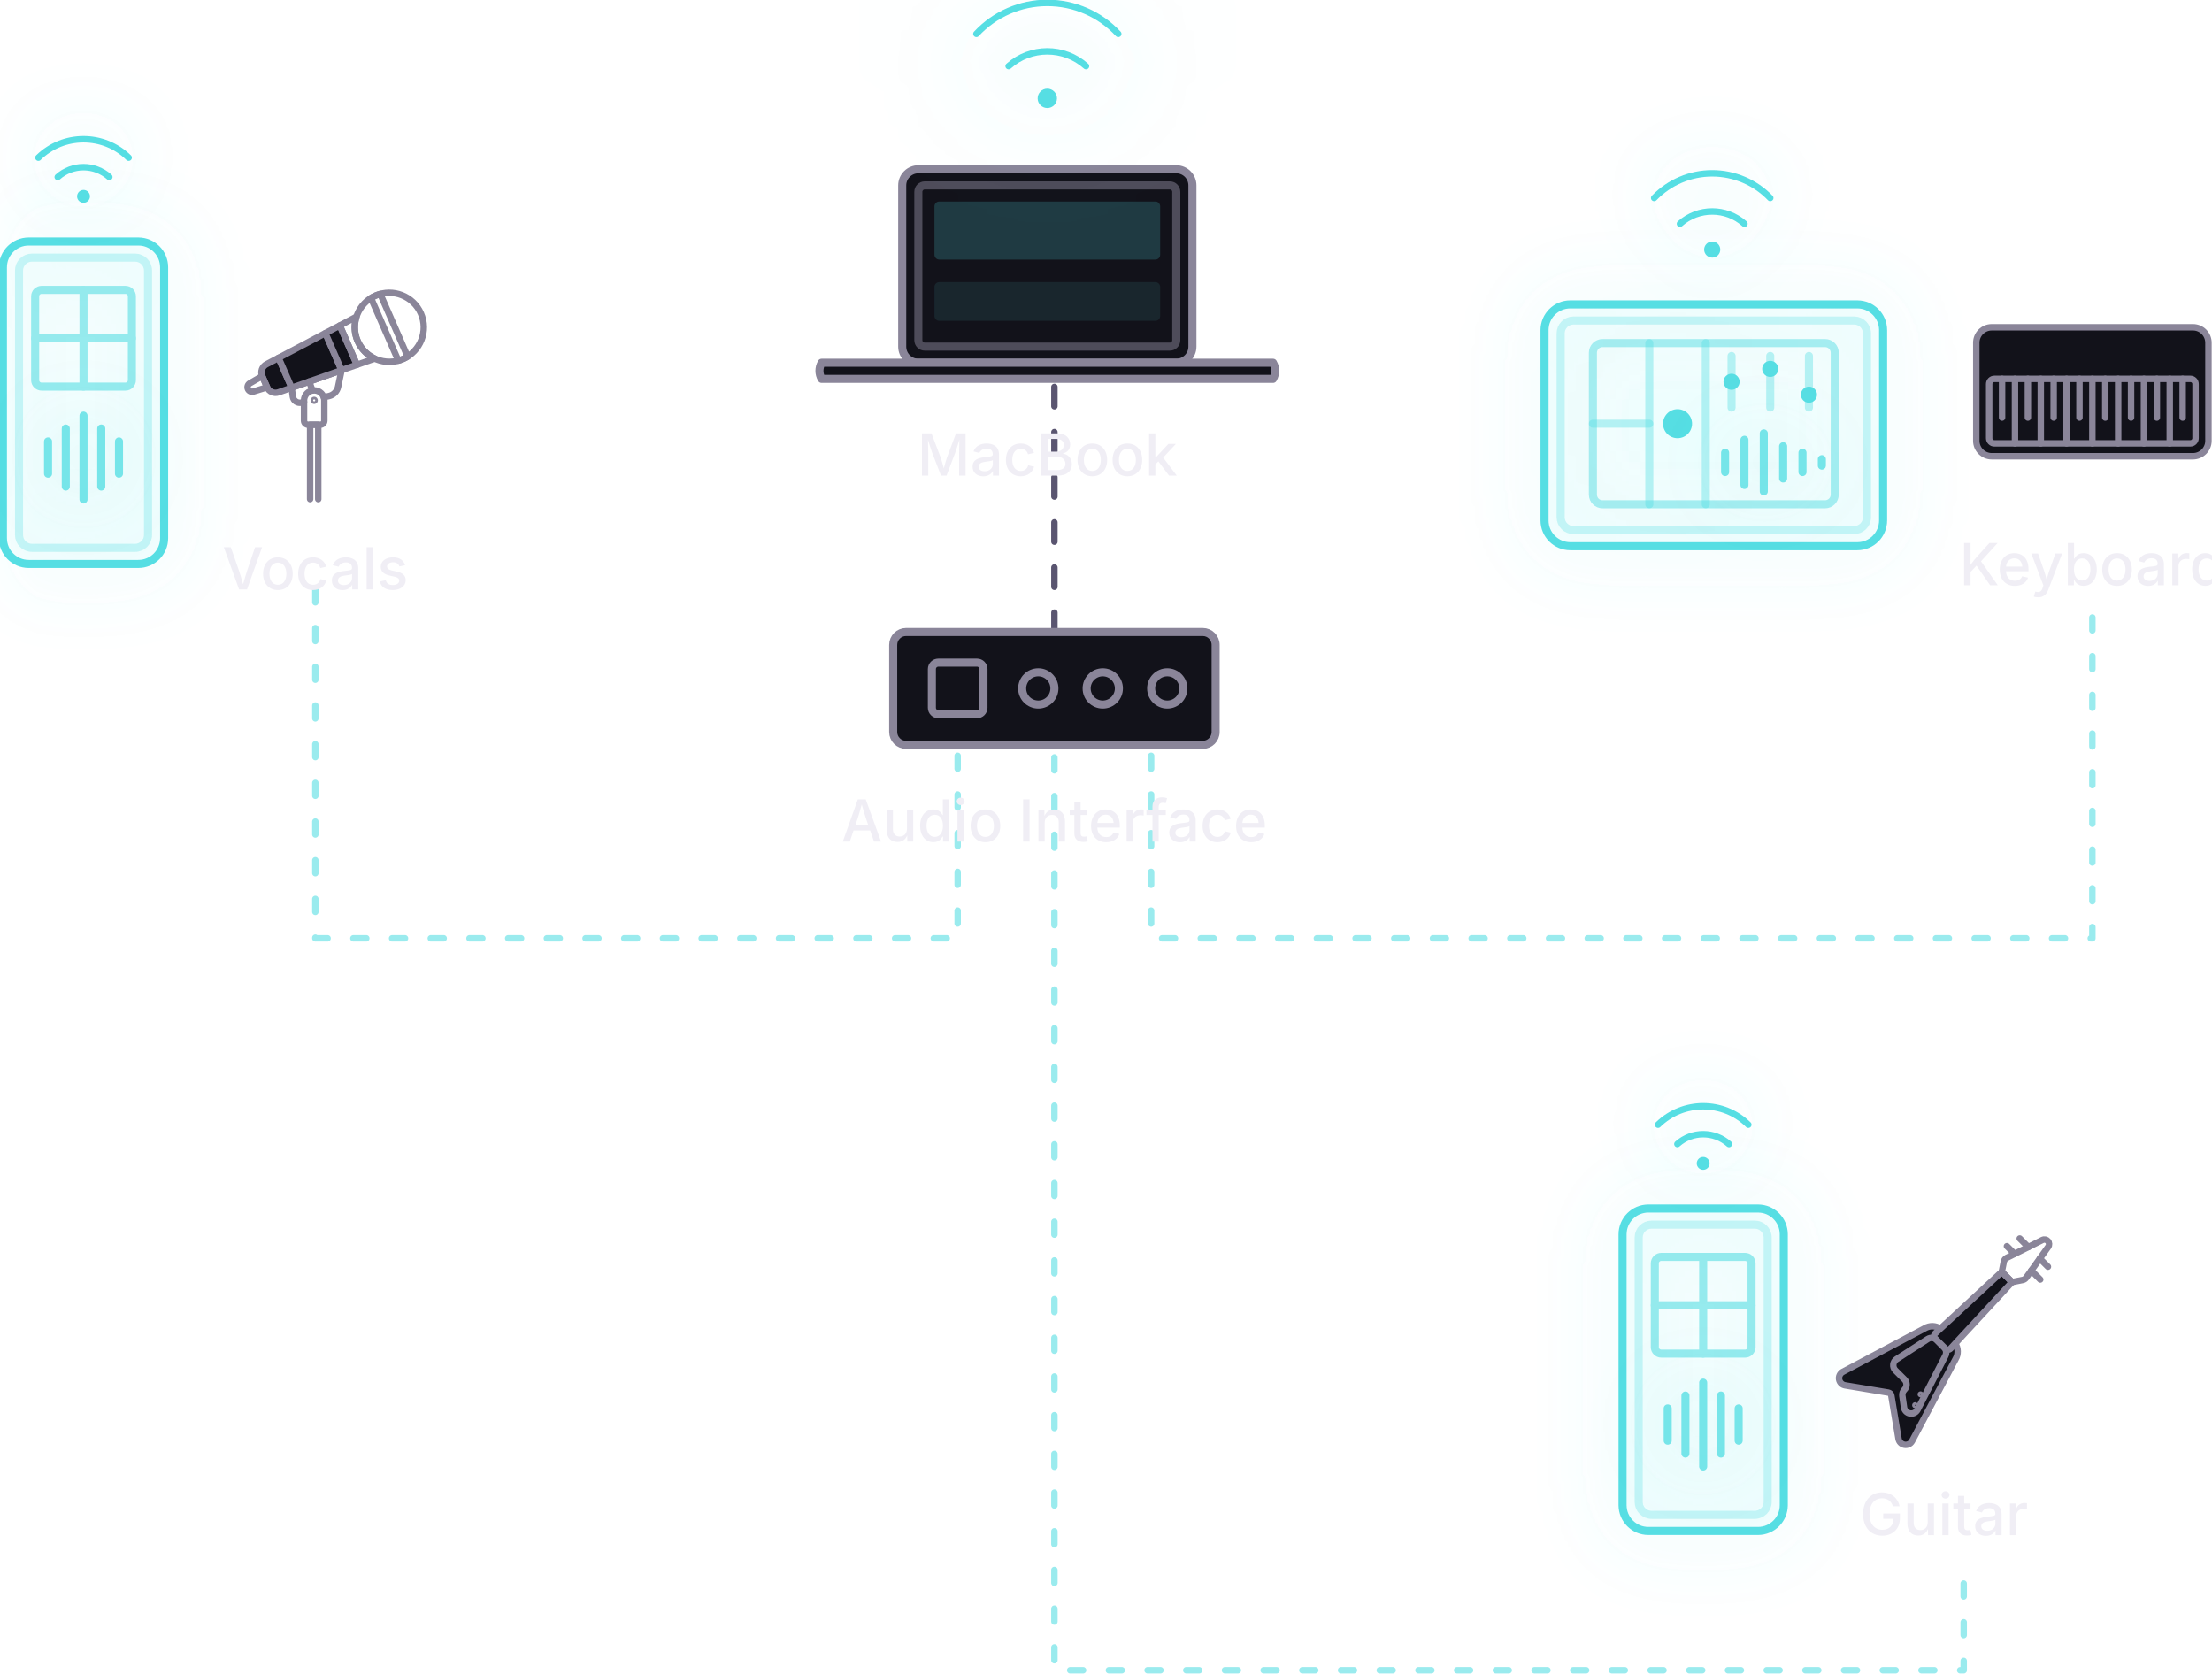
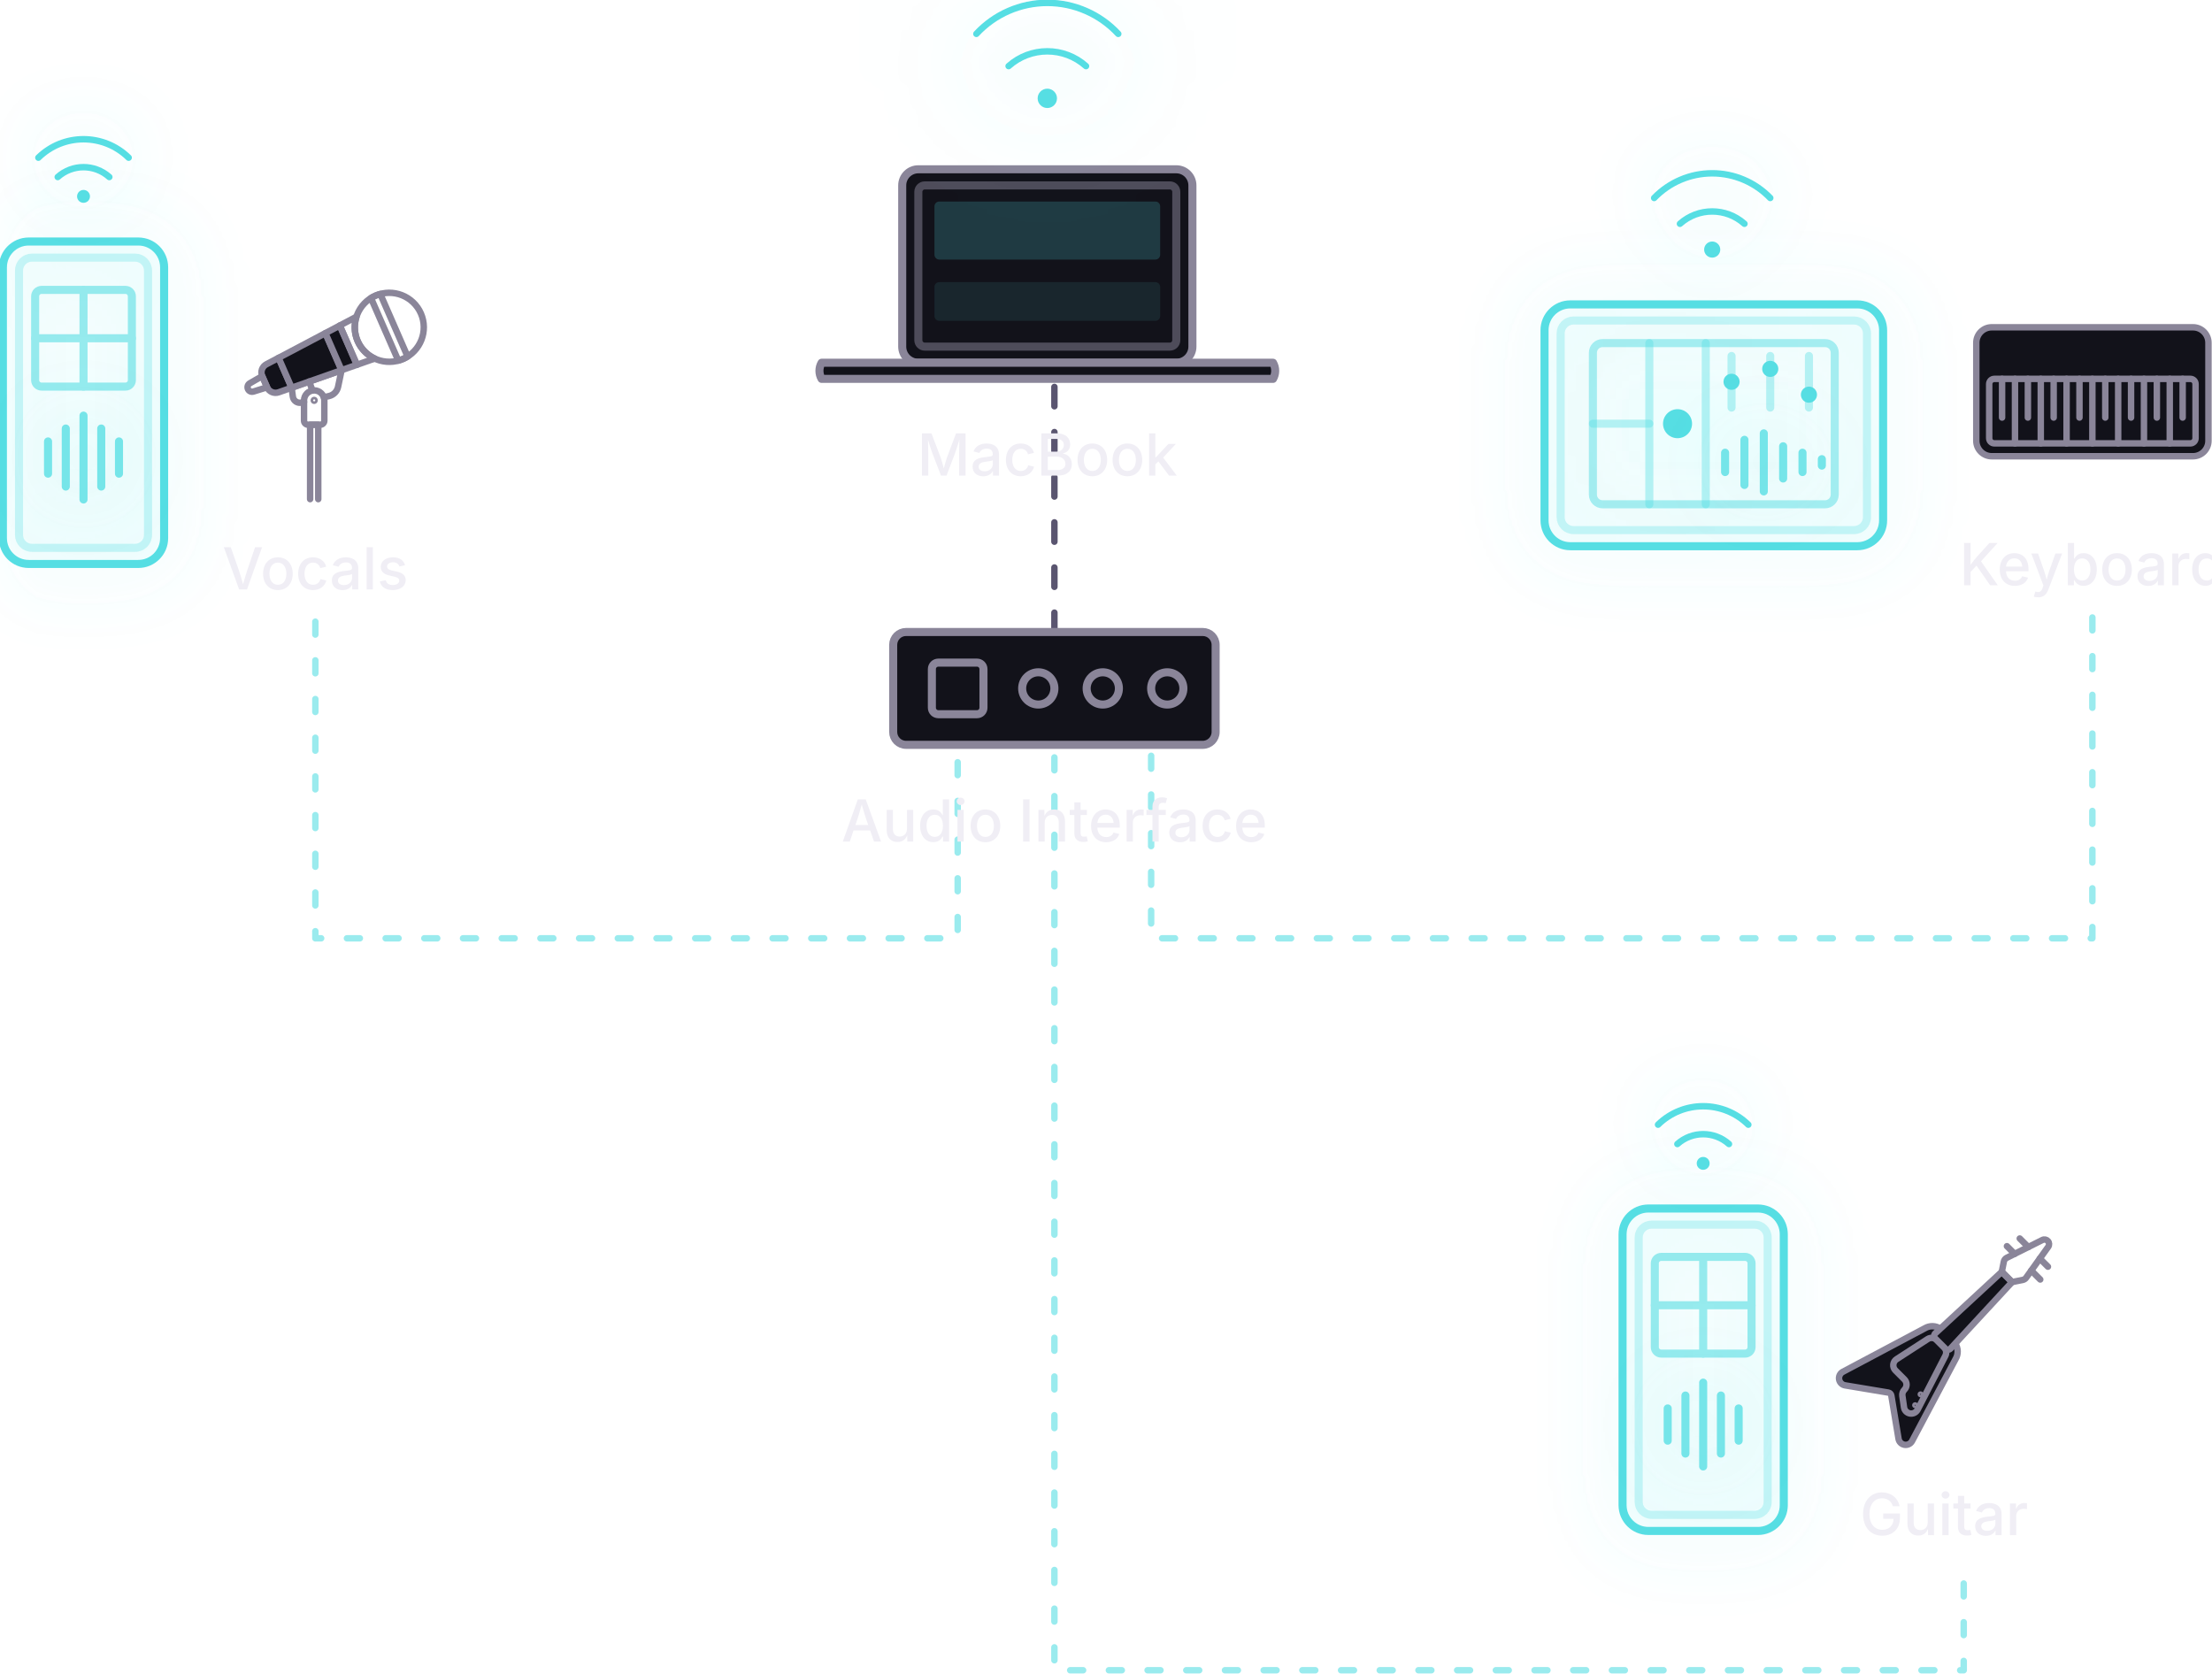
<svg xmlns="http://www.w3.org/2000/svg" viewBox="153 194 686 519" width="100%" height="100%">
  <defs>
    <style>
            .device { stroke: #8a8599; stroke-width: 2.5; fill: none; stroke-linecap: round; stroke-linejoin: round; }
            .device-fill { fill: #8a8599; }
            .device-bg { fill: #12121a; }
            .accent { stroke: #57DEE3; stroke-width: 2.5; fill: none; stroke-linecap: round; stroke-linejoin: round; }
            .accent-fill { fill: #57DEE3; }
            .accent-bg { fill: rgba(87, 222, 227, 0.05); }
            .cable { stroke: #5a5570; stroke-width: 2; fill: none; stroke-dasharray: 6 8; stroke-linecap: round; stroke-linejoin: round; }
            .wifi { stroke: #57DEE3; stroke-width: 2; stroke-linecap: round; stroke-linejoin: round; fill: none; }
            .glow { filter: drop-shadow(0 0 12px rgba(87, 222, 227, 0.4)); }
            .glow-strong { filter: drop-shadow(0 0 20px rgba(87, 222, 227, 0.8)); }
            .text { font-family: 'Outfit', -apple-system, sans-serif; fill: #f0eef5; font-size: 18px; text-anchor: middle; font-weight: 500; }
            .text-sm { font-family: 'Outfit', -apple-system, sans-serif; fill: #8a8599; font-size: 14px; text-anchor: middle; }
        </style>
  </defs>
-   <path d="M 250.8 376.8 L 250.8 485 L 450 485 L 450 425" class="wifi" stroke-dasharray="4 8" opacity="0.6" />
+   <path d="M 250.8 386.8 L 250.8 485 L 450 485 L 450 425" class="wifi" stroke-dasharray="4 8" opacity="0.6" />
  <path d="M 801.9 385.5 L 801.9 485 L 510 485 L 510 425" class="wifi" stroke-dasharray="4 8" opacity="0.6" />
  <path d="M 762 685.1 L 762 712 L 480 712 L 480 425" class="wifi" stroke-dasharray="4 8" opacity="0.6" />
  <path d="M 480 390 L 480 311.5" class="cable" />
  <g transform="translate(407.8, 246.5)">
    <rect x="25" y="0" width="90" height="60" rx="5" class="device device-bg" />
    <path d="M 0 65 L 140 65 A 5 5 0 0 0 140 60 L 0 60 A 5 5 0 0 0 0 65 Z" class="device device-bg" />
    <rect x="30" y="5" width="80" height="50" rx="2" class="device" stroke-width="1.5" opacity="0.5" />
    <rect x="35" y="10" width="70" height="18" rx="1.5" fill="#57DEE3" opacity="0.2" />
    <rect x="35" y="35" width="70" height="12" rx="1.5" fill="#57DEE3" opacity="0.1" />
    <text x="70" y="95" class="text">MacBook</text>
    <g transform="translate(70, -20)" class="glow-strong">
      <path d="M -12 -12 A 18 18 0 0 1 12 -12" class="wifi" />
      <path d="M -22 -22 A 30 30 0 0 1 22 -22" class="wifi" />
      <circle cx="0" cy="-2" r="3" class="accent-fill" />
    </g>
  </g>
  <g transform="translate(430, 390)">
    <rect x="0" y="0" width="100" height="35" rx="4" class="device device-bg" />
    <rect x="12" y="9.5" width="16" height="16" rx="2" class="device" />
    <circle cx="45" cy="17.5" r="5" class="device" />
    <circle cx="65" cy="17.5" r="5" class="device" />
    <circle cx="85" cy="17.5" r="5" class="device" />
    <text x="50" y="65" class="text">Audio Interface</text>
  </g>
  <g transform="translate(217.1, 276.8)">
    <g transform="scale(0.8)">
      <path d="m45.419 50.517 2.04 -0.486a4.651 4.651 0 0 0 3.474 -3.567l1.356 -6.454 -19.354 6.8 0.464 3.462a2.743 2.743 0 0 0 3.355 2.3l0.982 -0.234" class="device" />
      <path d="m27.874 35.228 -4.741 2.5a3.574 3.574 0 0 0 -1.606 4.591l1.89 4.326a3.574 3.574 0 0 0 4.46 1.942l5.058 -1.776Z" class="device device-bg" />
      <path d="m32.935 46.813 19.354 -6.803 -6.272 -14.36 -18.143 9.578 5.061 11.585z" class="device device-bg" />
      <path d="m46.017 25.65 6.272 14.36 5.955 -2.093 -6.645 -15.213 -5.582 2.946z" class="device device-bg" />
      <path d="M83.043 18.026a13.376 13.376 0 1 1 -17.612 -6.9 13.377 13.377 0 0 1 17.612 6.9Z" class="device" />
      <path d="M16.716 45.091a1.758 1.758 0 0 0 1.4 3.2l5.3 -1.647 -1.89 -4.326Z" class="device" />
      <path d="M45.605 51.709a3.935 3.935 0 0 0 -7.869 0v7.869a1.574 1.574 0 0 0 1.574 1.574h4.721a1.574 1.574 0 0 0 1.574 -1.574Z" class="device" />
      <path d="m40.097 90 0 -28.848 3.147 0 0 28.848" class="device" />
      <path d="m39.733 44.423 1.249 3.413" class="device" />
      <path d="M77.885 34.72 67.291 10.466a13.466 13.466 0 0 0 -1.86 0.656 13.317 13.317 0 0 0 -1.745 0.919L74.279 36.3a13.539 13.539 0 0 0 3.606 -1.575Z" class="device" />
      <path d="M58.045 19.3a13.379 13.379 0 0 0 7.078 16.2l-6.879 2.417L51.6 22.7Z" class="device" />
      <path d="M41.671 51.306a0.4 0.4 0 1 1 -0.4 0.4 0.4 0.4 0 0 1 0.4 -0.4m0 -1a1.4 1.4 0 1 0 1.4 1.4 1.4 1.4 0 0 0 -1.4 -1.4Z" class="device-fill" stroke="none" />
    </g>
    <text x="33.7" y="100" class="text">Vocals</text>
  </g>
  <g transform="translate(153.9, 268.9)">
    <rect x="0" y="0" width="50" height="100" rx="8" class="accent accent-bg glow" />
    <rect x="5" y="5" width="40" height="90" rx="4" class="accent" stroke-width="1.5" opacity="0.3" />
    <g opacity="0.6">
      <rect x="10" y="15" width="30" height="30" rx="2" class="accent" stroke-width="1" fill="none" />
      <line x1="10" y1="30" x2="40" y2="30" class="accent" stroke-width="1" />
      <line x1="25" y1="15" x2="25" y2="45" class="accent" stroke-width="1" />
    </g>
    <g class="glow" opacity="0.8">
      <line x1="14" y1="62" x2="14" y2="72" class="accent" stroke-width="2" stroke-linecap="round" />
      <line x1="19.5" y1="58" x2="19.5" y2="76" class="accent" stroke-width="2" stroke-linecap="round" />
      <line x1="25" y1="54" x2="25" y2="80" class="accent" stroke-width="2" stroke-linecap="round" />
      <line x1="30.5" y1="58" x2="30.5" y2="76" class="accent" stroke-width="2" stroke-linecap="round" />
      <line x1="36" y1="62" x2="36" y2="72" class="accent" stroke-width="2" stroke-linecap="round" />
    </g>
    <g transform="translate(25, -12)" class="glow">
      <path d="M -8 -8 A 12 12 0 0 1 8 -8" class="wifi" />
      <path d="M -14 -14 A 20 20 0 0 1 14 -14" class="wifi" />
      <circle cx="0" cy="-2" r="2" class="accent-fill" />
    </g>
  </g>
  <g transform="translate(761.9, 275.5)">
    <g transform="scale(0.8)">
      <rect x="5" y="25" width="90" height="50" rx="6" class="device device-bg" />
      <rect x="10" y="45" width="80" height="25" rx="2" class="device" fill="none" />
      <line x1="20" y1="45" x2="20" y2="70" class="device" />
      <line x1="30" y1="45" x2="30" y2="70" class="device" />
      <line x1="40" y1="45" x2="40" y2="70" class="device" />
      <line x1="50" y1="45" x2="50" y2="70" class="device" />
      <line x1="60" y1="45" x2="60" y2="70" class="device" />
      <line x1="70" y1="45" x2="70" y2="70" class="device" />
      <line x1="80" y1="45" x2="80" y2="70" class="device" />
      <line x1="15" y1="45" x2="15" y2="60" class="device" stroke-width="4" />
      <line x1="25" y1="45" x2="25" y2="60" class="device" stroke-width="4" />
      <line x1="35" y1="45" x2="35" y2="60" class="device" stroke-width="4" />
      <line x1="45" y1="45" x2="45" y2="60" class="device" stroke-width="4" />
      <line x1="55" y1="45" x2="55" y2="60" class="device" stroke-width="4" />
      <line x1="65" y1="45" x2="65" y2="60" class="device" stroke-width="4" />
      <line x1="75" y1="45" x2="75" y2="60" class="device" stroke-width="4" />
      <line x1="85" y1="45" x2="85" y2="60" class="device" stroke-width="4" />
    </g>
    <text x="40" y="100" class="text">Keyboard</text>
  </g>
  <g transform="translate(632, 288.4)">
    <g transform="scale(1)">
      <rect x="0" y="0" width="105" height="75" rx="8" class="accent accent-bg glow" />
      <rect x="5" y="5" width="95" height="65" rx="4" class="accent" stroke-width="1.5" opacity="0.3" />
      <rect x="15" y="12" width="75" height="50" rx="3" class="accent" stroke-width="1.5" opacity="0.5" />
      <line x1="50" y1="12" x2="50" y2="62" class="accent" stroke-width="1" opacity="0.4" />
      <line x1="32.5" y1="12" x2="32.5" y2="62" class="accent" stroke-width="1" opacity="0.4" />
      <line x1="15" y1="37" x2="32.5" y2="37" class="accent" stroke-width="1" opacity="0.4" />
      <circle cx="41.25" cy="37" r="4.5" class="accent-fill glow-strong" />
      <line x1="58" y1="16" x2="58" y2="32" class="accent" stroke-width="1.5" opacity="0.4" />
      <circle cx="58" cy="24" r="2.5" class="accent-fill" />
      <line x1="70" y1="16" x2="70" y2="32" class="accent" stroke-width="1.5" opacity="0.4" />
      <circle cx="70" cy="20" r="2.5" class="accent-fill" />
      <line x1="82" y1="16" x2="82" y2="32" class="accent" stroke-width="1.5" opacity="0.4" />
      <circle cx="82" cy="28" r="2.5" class="accent-fill" />
      <g class="glow" opacity="0.8">
        <line x1="56" y1="46" x2="56" y2="52" class="accent" stroke-width="2" stroke-linecap="round" />
        <line x1="62" y1="42" x2="62" y2="56" class="accent" stroke-width="2" stroke-linecap="round" />
        <line x1="68" y1="40" x2="68" y2="58" class="accent" stroke-width="2" stroke-linecap="round" />
        <line x1="74" y1="44" x2="74" y2="54" class="accent" stroke-width="2" stroke-linecap="round" />
        <line x1="80" y1="46" x2="80" y2="52" class="accent" stroke-width="2" stroke-linecap="round" />
        <line x1="86" y1="48" x2="86" y2="50" class="accent" stroke-width="2" stroke-linecap="round" />
      </g>
      <g transform="translate(52, -15)" class="glow">
        <path d="M -10 -10 A 15 15 0 0 1 10 -10" class="wifi" />
        <path d="M -18 -18 A 25 25 0 0 1 18 -18" class="wifi" />
        <circle cx="0" cy="-2" r="2.5" class="accent-fill" />
      </g>
    </g>
  </g>
  <g transform="translate(715.9, 570.1)">
    <g transform="scale(0.8)">
      <path d="m87.128 17.782 3.146 3.146" class="device" />
      <path d="m79.346 10 3.312 3.311" class="device" />
      <path d="m83.817 22.418 3.477 3.477" class="device" />
      <path d="m74.379 12.98 2.98 2.981" class="device" />
      <path d="m29.674 63.646 5.96 5.961" class="device" />
      <path d="M42.092 63.15a2.108 2.108 0 0 1 -2.981 0l-2.98 -2.981a2.107 2.107 0 0 1 2.98 -2.98l2.981 2.98a2.108 2.108 0 0 1 0 2.981Z" class="device" />
      <path d="M47.059 58.182a2.107 2.107 0 0 1 -2.98 0L41.1 55.2a2.108 2.108 0 0 1 2.981 -2.98l2.98 2.98a2.107 2.107 0 0 1 -0.002 2.982Z" class="device" />
      <path d="M48.574 44.947a5.62 5.62 0 0 0 -6.015 -0.146L10.7 61.719a2.81 2.81 0 0 0 0.932 5.212l16.771 2.8a1.406 1.406 0 0 1 1.155 1.155l2.8 16.771a2.81 2.81 0 0 0 5.212 0.931l16.91 -31.866a5.622 5.622 0 0 0 -0.146 -6.015" class="device device-bg" />
      <path d="M34.641 64.64a2.811 2.811 0 0 1 0 3.974h0a2.81 2.81 0 0 0 -0.8 2.384l0.636 4.453a2.81 2.81 0 0 0 5.223 1.005l10.755 -20.878a2.811 2.811 0 0 0 -0.448 -3.389l-2.832 -2.832a2.81 2.81 0 0 0 -3.513 -0.372L31.6 56.791a2.811 2.811 0 0 0 -0.46 4.346Z" class="device" />
      <path d="M38.785 74.465a0.163 0.163 0 1 1 -0.164 0.163 0.163 0.163 0 0 1 0.164 -0.163m0 -1a1.163 1.163 0 1 0 1.163 1.163 1.163 1.163 0 0 0 -1.163 -1.163Z" class="device-fill" stroke="none" />
      <path d="M40.892 70.25a0.163 0.163 0 1 1 -0.163 0.163 0.164 0.164 0 0 1 0.163 -0.163m0 -1a1.163 1.163 0 1 0 1.164 1.163 1.163 1.163 0 0 0 -1.164 -1.163Z" class="device-fill" stroke="none" />
      <path d="M52.522 52.666a1.406 1.406 0 0 1 -2.012 0.026l-3.921 -3.921a1.4 1.4 0 0 1 0.026 -2.013l25.777 -23.843 3.974 3.974Z" class="device device-bg" />
      <path d="M90.385 13.222a1.792 1.792 0 0 0 -2.26 -2.644l-13.818 6.909a2.111 2.111 0 0 0 -1.124 1.471l-0.791 3.957 3.974 3.974 4.15 -0.83a2.11 2.11 0 0 0 1.3 -0.842Z" class="device" />
    </g>
    <text x="40" y="100" class="text">Guitar</text>
  </g>
  <g transform="translate(656.2, 568.8)">
    <rect x="0" y="0" width="50" height="100" rx="8" class="accent accent-bg glow" />
    <rect x="5" y="5" width="40" height="90" rx="4" class="accent" stroke-width="1.5" opacity="0.3" />
    <g opacity="0.6">
      <rect x="10" y="15" width="30" height="30" rx="2" class="accent" stroke-width="1" fill="none" />
      <line x1="10" y1="30" x2="40" y2="30" class="accent" stroke-width="1" />
      <line x1="25" y1="15" x2="25" y2="45" class="accent" stroke-width="1" />
    </g>
    <g class="glow" opacity="0.8">
      <line x1="14" y1="62" x2="14" y2="72" class="accent" stroke-width="2" stroke-linecap="round" />
      <line x1="19.5" y1="58" x2="19.5" y2="76" class="accent" stroke-width="2" stroke-linecap="round" />
      <line x1="25" y1="54" x2="25" y2="80" class="accent" stroke-width="2" stroke-linecap="round" />
      <line x1="30.5" y1="58" x2="30.5" y2="76" class="accent" stroke-width="2" stroke-linecap="round" />
      <line x1="36" y1="62" x2="36" y2="72" class="accent" stroke-width="2" stroke-linecap="round" />
    </g>
    <g transform="translate(25, -12)" class="glow">
      <path d="M -8 -8 A 12 12 0 0 1 8 -8" class="wifi" />
      <path d="M -14 -14 A 20 20 0 0 1 14 -14" class="wifi" />
      <circle cx="0" cy="-2" r="2" class="accent-fill" />
    </g>
  </g>
</svg>
